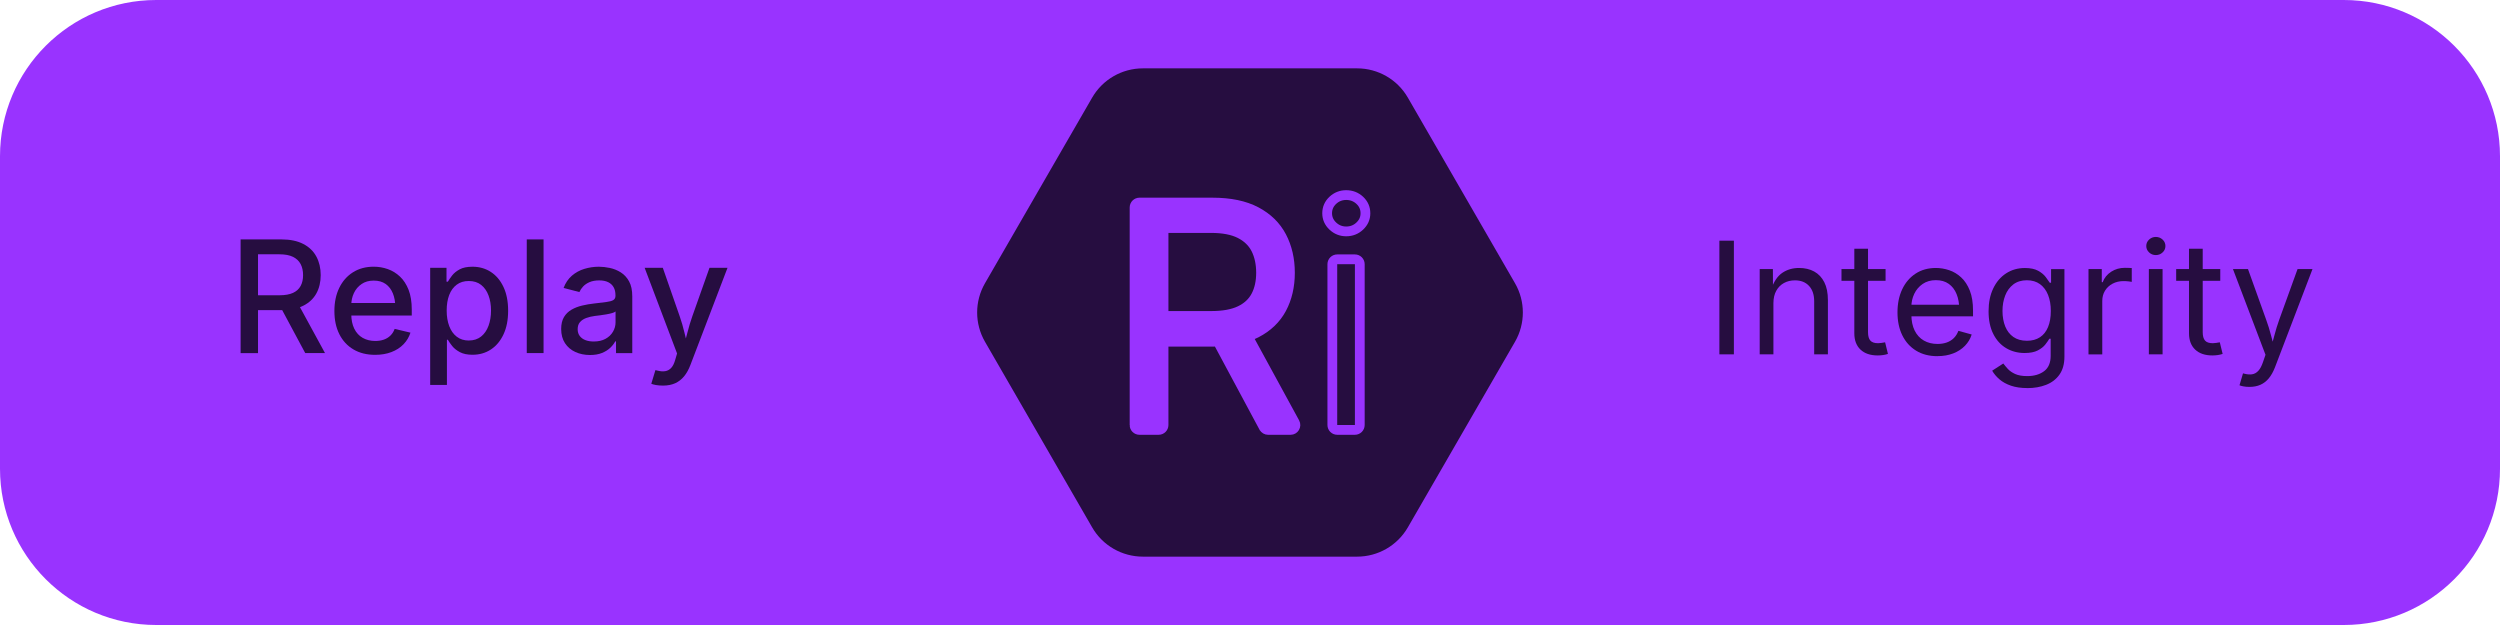
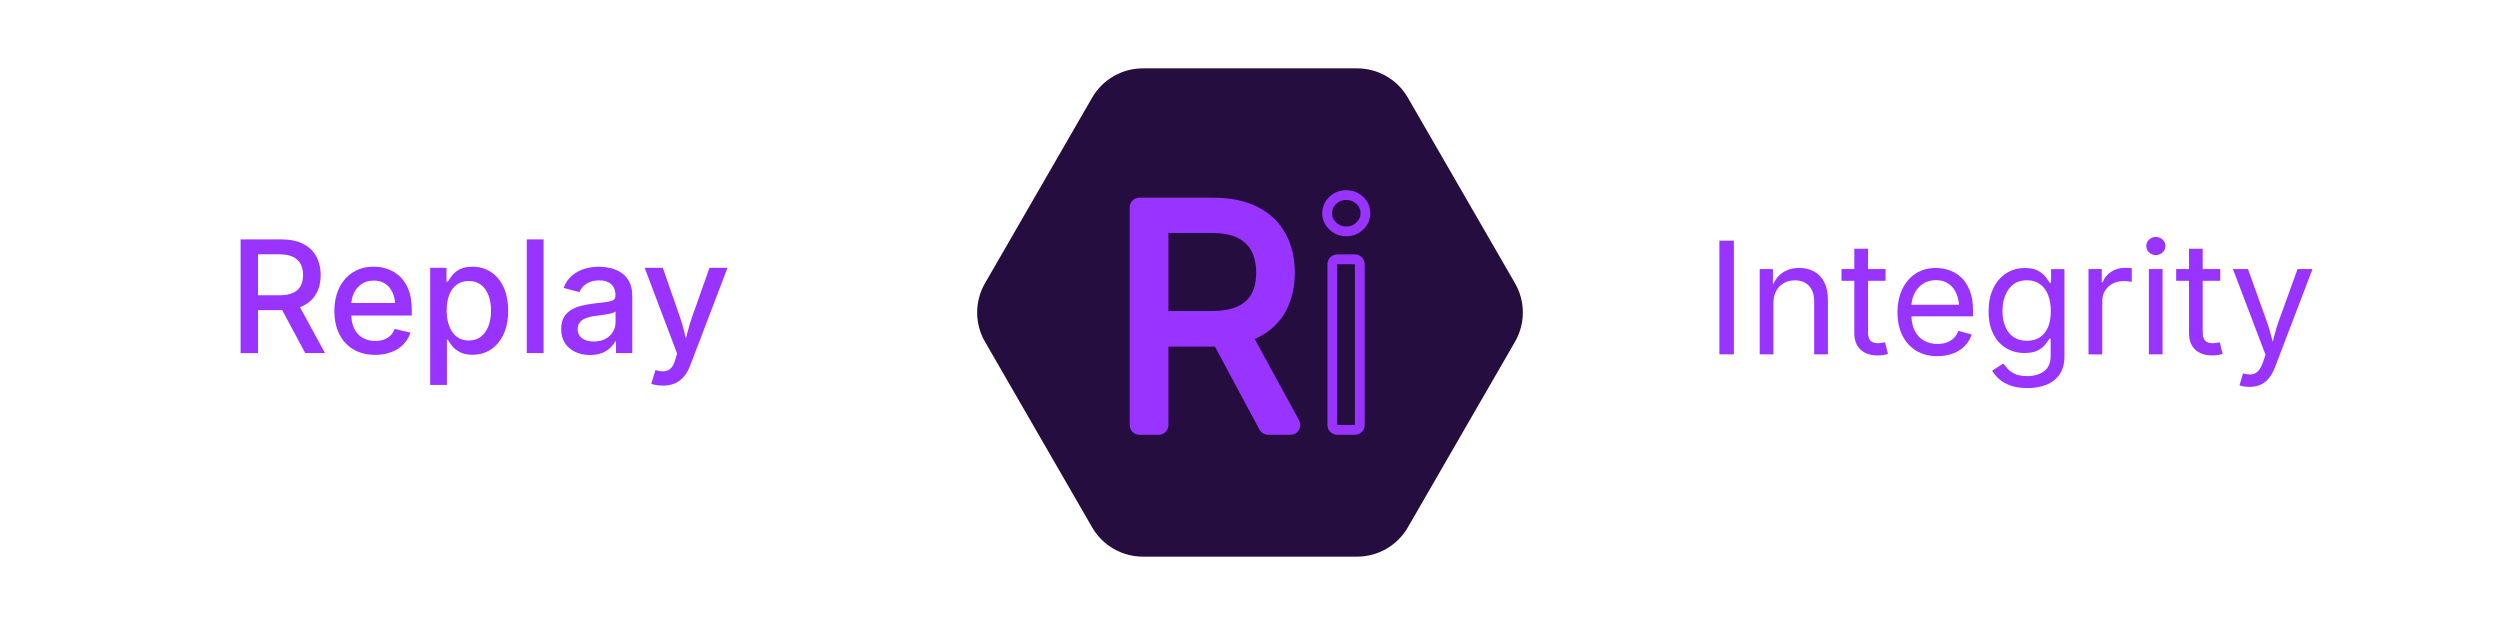
<svg xmlns="http://www.w3.org/2000/svg" id="_レイヤー_1" data-name="レイヤー 1" viewBox="0 0 1024 256">
  <defs>
    <style>
      .cls-1 {
        fill: #260d40;
      }

      .cls-2, .cls-3 {
        fill: #93f;
      }

      .cls-4 {
        fill: none;
      }

      .cls-4, .cls-3 {
        stroke: #93f;
        stroke-miterlimit: 10;
        stroke-width: 4px;
      }
    </style>
  </defs>
-   <rect class="cls-2" width="1024" height="256" rx="64" ry="64" />
  <g>
    <path class="cls-1" d="M576.66,40l43.88,76c4.29,7.43,4.29,16.57,0,24l-43.88,76c-4.29,7.43-12.21,12-20.78,12h-87.76c-8.57,0-16.5-4.57-20.78-12l-43.88-76c-4.29-7.43-4.29-16.57,0-24l43.88-76c4.29-7.43,12.21-12,20.78-12h87.76c8.57,0,16.5,4.57,20.78,12Z" />
    <g>
      <path class="cls-3" d="M464.72,174.09v-89.12c0-1.1.9-2,2-2h29.88c7.25,0,13.22,1.24,17.91,3.72,4.69,2.48,8.17,5.89,10.44,10.22,2.27,4.33,3.41,9.27,3.41,14.81s-1.14,10.44-3.41,14.69c-2.27,4.25-5.74,7.57-10.41,9.97-4.67,2.4-10.62,3.59-17.88,3.59h-25.31v-10.56h24.75c4.92,0,8.86-.72,11.84-2.16,2.98-1.44,5.16-3.48,6.53-6.12,1.38-2.65,2.06-5.78,2.06-9.41s-.69-6.93-2.06-9.66c-1.38-2.73-3.56-4.85-6.56-6.38-3-1.52-6.98-2.28-11.94-2.28h-19.38v80.69c0,1.1-.9,2-2,2h-7.88c-1.1,0-2-.9-2-2ZM517.65,175.04l-21.93-40.88h13.38l21.26,38.98c.73,1.33-.24,2.96-1.76,2.96h-9.18c-.74,0-1.41-.41-1.76-1.05Z" />
      <path class="cls-4" d="M551.41,94.78c-2.12,0-3.96-.73-5.5-2.19-1.54-1.46-2.31-3.21-2.31-5.25s.77-3.84,2.31-5.28c1.54-1.44,3.38-2.16,5.5-2.16s4.02.72,5.56,2.16c1.54,1.44,2.31,3.2,2.31,5.28s-.77,3.79-2.31,5.25c-1.54,1.46-3.4,2.19-5.56,2.19ZM545.72,174.09v-65.88c0-1.1.9-2,2-2h7.25c1.1,0,2,.9,2,2v65.88c0,1.1-.9,2-2,2h-7.25c-1.1,0-2-.9-2-2Z" />
    </g>
  </g>
  <g>
-     <path class="cls-1" d="M98.55,144.62v-46.56h16.69c3.58,0,6.57.62,8.97,1.86,2.4,1.24,4.19,2.96,5.37,5.17,1.19,2.21,1.78,4.74,1.78,7.59s-.6,5.39-1.8,7.55c-1.2,2.16-3,3.83-5.39,5.02-2.4,1.19-5.4,1.78-9,1.78h-12.53v-6.09h11.84c2.29,0,4.14-.33,5.55-.98s2.44-1.6,3.11-2.83c.67-1.23,1-2.71,1-4.44s-.33-3.26-1-4.53c-.67-1.27-1.71-2.25-3.12-2.95-1.42-.7-3.28-1.05-5.59-1.05h-8.75v40.47h-7.12ZM125.02,144.62l-11.28-21.03h7.91l11.47,21.03h-8.09Z" />
-     <path class="cls-1" d="M153.67,145.34c-3.44,0-6.41-.74-8.91-2.22-2.5-1.48-4.42-3.56-5.77-6.25s-2.02-5.84-2.02-9.47.66-6.74,1.98-9.47c1.32-2.73,3.19-4.86,5.61-6.39,2.42-1.53,5.25-2.3,8.5-2.3,2,0,3.93.33,5.78.98,1.85.66,3.52,1.68,5,3.08,1.48,1.4,2.65,3.2,3.52,5.42.86,2.22,1.3,4.91,1.3,8.08v2.44h-27.84v-5.12h24.31l-3.22,1.69c0-2.15-.33-4.04-1-5.67-.67-1.63-1.65-2.91-2.95-3.83-1.3-.92-2.93-1.38-4.89-1.38s-3.59.47-4.97,1.41-2.42,2.17-3.14,3.7-1.08,3.2-1.08,5.02v3.5c0,2.4.41,4.42,1.23,6.08.82,1.66,1.97,2.91,3.45,3.75,1.48.84,3.2,1.27,5.16,1.27,1.29,0,2.46-.18,3.5-.55,1.04-.36,1.94-.92,2.7-1.66.76-.74,1.34-1.65,1.73-2.73l6.47,1.53c-.56,1.79-1.51,3.38-2.83,4.75-1.32,1.38-2.97,2.44-4.94,3.2s-4.2,1.14-6.7,1.14Z" />
-     <path class="cls-1" d="M176.2,157.69v-48h6.69v5.69h.56c.42-.73.99-1.57,1.73-2.53.74-.96,1.77-1.8,3.09-2.52,1.32-.72,3.08-1.08,5.27-1.08,2.79,0,5.29.71,7.48,2.12,2.2,1.42,3.93,3.47,5.2,6.16,1.27,2.69,1.91,5.93,1.91,9.72s-.62,6.97-1.88,9.67c-1.25,2.7-2.97,4.77-5.17,6.22-2.2,1.45-4.71,2.17-7.55,2.17-2.1,0-3.83-.36-5.17-1.08s-2.4-1.56-3.16-2.52c-.76-.96-1.35-1.81-1.77-2.56h-.37v18.53h-6.87ZM192.02,139.47c2,0,3.68-.54,5.03-1.62,1.35-1.08,2.37-2.55,3.05-4.41.68-1.85,1.02-3.94,1.02-6.25s-.34-4.35-1.02-6.17c-.68-1.82-1.69-3.27-3.03-4.33s-3.03-1.59-5.05-1.59-3.61.51-4.97,1.52c-1.35,1.01-2.38,2.42-3.06,4.22-.69,1.8-1.03,3.92-1.03,6.36s.35,4.55,1.05,6.39c.7,1.84,1.72,3.29,3.08,4.33,1.35,1.04,3,1.56,4.94,1.56Z" />
-     <path class="cls-1" d="M222.64,98.06v46.56h-6.88v-46.56h6.88Z" />
-     <path class="cls-1" d="M241.67,145.41c-2.21,0-4.21-.41-6-1.23-1.79-.82-3.21-2.03-4.25-3.61-1.04-1.58-1.56-3.52-1.56-5.81,0-1.98.38-3.6,1.14-4.88.76-1.27,1.79-2.28,3.09-3.03,1.3-.75,2.75-1.31,4.34-1.69s3.21-.66,4.86-.84c2.06-.25,3.74-.45,5.03-.61,1.29-.16,2.24-.42,2.86-.78.61-.36.92-.95.92-1.77v-.19c0-1.31-.25-2.42-.75-3.31-.5-.9-1.25-1.59-2.23-2.08-.99-.49-2.22-.73-3.7-.73s-2.83.23-3.92.7-1.98,1.07-2.66,1.8c-.68.73-1.18,1.49-1.52,2.28l-6.47-1.69c.79-2.08,1.93-3.76,3.41-5.03,1.48-1.27,3.18-2.2,5.09-2.78,1.92-.58,3.9-.88,5.94-.88,1.42,0,2.92.17,4.5.5,1.58.33,3.07.94,4.47,1.81,1.4.88,2.53,2.1,3.41,3.69.88,1.58,1.31,3.65,1.31,6.19v23.19h-6.66v-4.78h-.34c-.46.9-1.14,1.77-2.03,2.62-.9.85-2.03,1.56-3.39,2.11-1.36.55-3,.83-4.89.83ZM243.2,139.88c1.87,0,3.48-.36,4.81-1.09,1.33-.73,2.35-1.7,3.06-2.91.71-1.21,1.06-2.49,1.06-3.84v-4.47c-.25.25-.72.47-1.42.67-.7.2-1.5.38-2.39.53-.9.16-1.76.29-2.59.39-.83.1-1.52.19-2.06.25-1.29.17-2.47.45-3.55.84-1.07.4-1.93.96-2.56,1.69-.64.73-.95,1.7-.95,2.91,0,1.1.29,2.03.86,2.78.57.75,1.35,1.31,2.33,1.69.98.38,2.11.56,3.41.56Z" />
-     <path class="cls-1" d="M266.77,157.19l1.69-5.59.78.19c1.19.31,2.25.4,3.2.25.95-.15,1.77-.59,2.47-1.33.7-.74,1.25-1.86,1.67-3.36l.75-2.56-13.28-35.09h7.44l6.91,19.84c.77,2.21,1.41,4.41,1.92,6.59.51,2.19,1.07,4.37,1.67,6.53h-2.12c.6-2.17,1.18-4.35,1.73-6.55.55-2.2,1.21-4.39,1.98-6.58l7.03-19.84h7.38l-15.19,39.78c-.71,1.88-1.58,3.44-2.61,4.69s-2.26,2.19-3.67,2.83c-1.42.63-3.06.95-4.94.95-1.08,0-2.05-.08-2.91-.23-.85-.16-1.49-.33-1.91-.52Z" />
+     <path class="cls-2" d="M98.55,144.62v-46.56h16.69c3.58,0,6.57.62,8.97,1.86,2.4,1.24,4.19,2.96,5.37,5.17,1.19,2.21,1.78,4.74,1.78,7.59s-.6,5.39-1.8,7.55c-1.2,2.16-3,3.83-5.39,5.02-2.4,1.19-5.4,1.78-9,1.78h-12.53v-6.09h11.84c2.29,0,4.14-.33,5.55-.98s2.44-1.6,3.11-2.83c.67-1.23,1-2.71,1-4.44s-.33-3.26-1-4.53c-.67-1.27-1.71-2.25-3.12-2.95-1.42-.7-3.28-1.05-5.59-1.05h-8.75v40.47h-7.12ZM125.02,144.62l-11.28-21.03h7.91l11.47,21.03h-8.09Z" />
+     <path class="cls-2" d="M153.67,145.34c-3.44,0-6.41-.74-8.91-2.22-2.5-1.48-4.42-3.56-5.77-6.25s-2.02-5.84-2.02-9.47.66-6.74,1.98-9.47c1.32-2.73,3.19-4.86,5.61-6.39,2.42-1.53,5.25-2.3,8.5-2.3,2,0,3.93.33,5.78.98,1.85.66,3.52,1.68,5,3.08,1.48,1.4,2.65,3.2,3.52,5.42.86,2.22,1.3,4.91,1.3,8.08v2.44h-27.84v-5.12h24.31l-3.22,1.69c0-2.15-.33-4.04-1-5.67-.67-1.63-1.65-2.91-2.95-3.83-1.3-.92-2.93-1.38-4.89-1.38s-3.59.47-4.97,1.41-2.42,2.17-3.14,3.7-1.08,3.2-1.08,5.02v3.5c0,2.4.41,4.42,1.23,6.08.82,1.66,1.97,2.91,3.45,3.75,1.48.84,3.2,1.27,5.16,1.27,1.29,0,2.46-.18,3.5-.55,1.04-.36,1.94-.92,2.7-1.66.76-.74,1.34-1.65,1.73-2.73l6.47,1.53c-.56,1.79-1.51,3.38-2.83,4.75-1.32,1.38-2.97,2.44-4.94,3.2s-4.2,1.14-6.7,1.14Z" />
+     <path class="cls-2" d="M176.2,157.69v-48h6.69v5.69h.56c.42-.73.99-1.57,1.73-2.53.74-.96,1.77-1.8,3.09-2.52,1.32-.72,3.08-1.08,5.27-1.08,2.79,0,5.29.71,7.48,2.12,2.2,1.42,3.93,3.47,5.2,6.16,1.27,2.69,1.91,5.93,1.91,9.72s-.62,6.97-1.88,9.67c-1.25,2.7-2.97,4.77-5.17,6.22-2.2,1.45-4.71,2.17-7.55,2.17-2.1,0-3.83-.36-5.17-1.08s-2.4-1.56-3.16-2.52c-.76-.96-1.35-1.81-1.77-2.56h-.37v18.53h-6.87ZM192.02,139.47c2,0,3.68-.54,5.03-1.62,1.35-1.08,2.37-2.55,3.05-4.41.68-1.85,1.02-3.94,1.02-6.25s-.34-4.35-1.02-6.17c-.68-1.82-1.69-3.27-3.03-4.33s-3.03-1.59-5.05-1.59-3.61.51-4.97,1.52c-1.35,1.01-2.38,2.42-3.06,4.22-.69,1.8-1.03,3.92-1.03,6.36s.35,4.55,1.05,6.39c.7,1.84,1.72,3.29,3.08,4.33,1.35,1.04,3,1.56,4.94,1.56Z" />
+     <path class="cls-2" d="M222.64,98.06v46.56h-6.88v-46.56h6.88Z" />
+     <path class="cls-2" d="M241.67,145.41c-2.21,0-4.21-.41-6-1.23-1.79-.82-3.21-2.03-4.25-3.61-1.04-1.58-1.56-3.52-1.56-5.81,0-1.98.38-3.6,1.14-4.88.76-1.27,1.79-2.28,3.09-3.03,1.3-.75,2.75-1.31,4.34-1.69s3.21-.66,4.86-.84c2.06-.25,3.74-.45,5.03-.61,1.29-.16,2.24-.42,2.86-.78.61-.36.92-.95.92-1.77v-.19c0-1.31-.25-2.42-.75-3.31-.5-.9-1.25-1.59-2.23-2.08-.99-.49-2.22-.73-3.7-.73s-2.83.23-3.92.7-1.98,1.07-2.66,1.8c-.68.73-1.18,1.49-1.52,2.28l-6.47-1.69c.79-2.08,1.93-3.76,3.41-5.03,1.48-1.27,3.18-2.2,5.09-2.78,1.92-.58,3.9-.88,5.94-.88,1.42,0,2.92.17,4.5.5,1.58.33,3.07.94,4.47,1.81,1.4.88,2.53,2.1,3.41,3.69.88,1.58,1.31,3.65,1.31,6.19v23.19h-6.66v-4.78h-.34c-.46.9-1.14,1.77-2.03,2.62-.9.85-2.03,1.56-3.39,2.11-1.36.55-3,.83-4.89.83ZM243.2,139.88c1.87,0,3.48-.36,4.81-1.09,1.33-.73,2.35-1.7,3.06-2.91.71-1.21,1.06-2.49,1.06-3.84v-4.47c-.25.25-.72.47-1.42.67-.7.2-1.5.38-2.39.53-.9.16-1.76.29-2.59.39-.83.1-1.52.19-2.06.25-1.29.17-2.47.45-3.55.84-1.07.4-1.93.96-2.56,1.69-.64.73-.95,1.7-.95,2.91,0,1.1.29,2.03.86,2.78.57.75,1.35,1.31,2.33,1.69.98.38,2.11.56,3.41.56Z" />
+     <path class="cls-2" d="M266.77,157.19l1.69-5.59.78.19c1.19.31,2.25.4,3.2.25.95-.15,1.77-.59,2.47-1.33.7-.74,1.25-1.86,1.67-3.36l.75-2.56-13.28-35.09h7.44l6.91,19.84c.77,2.21,1.41,4.41,1.92,6.59.51,2.19,1.07,4.37,1.67,6.53h-2.12c.6-2.17,1.18-4.35,1.73-6.55.55-2.2,1.21-4.39,1.98-6.58l7.03-19.84h7.38l-15.19,39.78c-.71,1.88-1.58,3.44-2.61,4.69s-2.26,2.19-3.67,2.83c-1.42.63-3.06.95-4.94.95-1.08,0-2.05-.08-2.91-.23-.85-.16-1.49-.33-1.91-.52Z" />
  </g>
  <g>
-     <path class="cls-1" d="M710.2,98.58v46.56h-5.94v-46.56h5.94Z" />
-     <path class="cls-1" d="M726.39,124.2v20.94h-5.62v-34.94h5.41l.03,8.47h-.78c1.06-3.23,2.58-5.52,4.55-6.88,1.97-1.35,4.28-2.03,6.92-2.03,2.35,0,4.42.48,6.19,1.45,1.77.97,3.15,2.43,4.14,4.38.99,1.95,1.48,4.4,1.48,7.36v22.19h-5.62v-21.72c0-2.69-.7-4.79-2.11-6.31-1.41-1.52-3.33-2.28-5.77-2.28-1.67,0-3.17.36-4.5,1.09-1.33.73-2.39,1.79-3.16,3.19-.77,1.4-1.16,3.09-1.16,5.09Z" />
-     <path class="cls-1" d="M772.33,110.2v4.81h-18.06v-4.81h18.06ZM759.52,101.89h5.62v34.19c0,1.56.32,2.7.95,3.42.63.72,1.69,1.08,3.17,1.08.35,0,.81-.04,1.36-.12.55-.08,1.06-.17,1.52-.25l1.16,4.75c-.58.21-1.25.36-1.98.47-.74.1-1.47.16-2.2.16-3.02,0-5.38-.8-7.06-2.39s-2.53-3.82-2.53-6.67v-34.62Z" />
-     <path class="cls-1" d="M793.58,145.89c-3.38,0-6.29-.75-8.73-2.25-2.45-1.5-4.33-3.59-5.66-6.28-1.32-2.69-1.98-5.82-1.98-9.41s.65-6.74,1.94-9.47c1.29-2.73,3.12-4.86,5.48-6.41,2.36-1.54,5.13-2.31,8.3-2.31,1.85,0,3.68.31,5.48.92,1.8.61,3.44,1.6,4.91,2.97,1.47,1.36,2.64,3.16,3.52,5.39.88,2.23,1.31,4.96,1.31,8.19v2.34h-27.12v-4.75h24.09l-2.62,1.75c0-2.29-.36-4.33-1.08-6.11s-1.79-3.18-3.2-4.19c-1.42-1.01-3.18-1.52-5.28-1.52s-3.91.52-5.41,1.55-2.65,2.38-3.44,4.03c-.79,1.66-1.19,3.43-1.19,5.33v3.16c0,2.58.45,4.78,1.34,6.58.9,1.8,2.15,3.17,3.77,4.09,1.61.93,3.48,1.39,5.61,1.39,1.38,0,2.62-.2,3.75-.59,1.12-.4,2.09-.99,2.91-1.8.81-.8,1.44-1.8,1.88-2.98l5.44,1.5c-.54,1.75-1.46,3.29-2.75,4.62-1.29,1.33-2.89,2.38-4.8,3.12s-4.06,1.12-6.45,1.12Z" />
-     <path class="cls-1" d="M830.36,158.95c-2.58,0-4.82-.33-6.7-.98-1.89-.66-3.45-1.53-4.7-2.61-1.25-1.08-2.24-2.26-2.97-3.53l4.56-2.94c.5.67,1.12,1.41,1.86,2.22.74.81,1.74,1.5,3,2.08,1.26.57,2.91.86,4.95.86,2.79,0,5.09-.67,6.89-2,1.8-1.33,2.7-3.44,2.7-6.31v-7h-.53c-.4.67-.95,1.46-1.67,2.38-.72.92-1.75,1.72-3.09,2.42-1.34.7-3.14,1.05-5.39,1.05-2.79,0-5.3-.66-7.53-1.98-2.23-1.32-3.99-3.25-5.28-5.8-1.29-2.54-1.94-5.63-1.94-9.28s.63-6.73,1.91-9.39c1.27-2.66,3.03-4.71,5.27-6.17,2.24-1.46,4.81-2.19,7.7-2.19,2.25,0,4.05.37,5.39,1.11,1.34.74,2.38,1.59,3.11,2.55.73.96,1.29,1.75,1.69,2.38h.53v-5.59h5.47v35.84c0,3-.68,5.45-2.03,7.36-1.35,1.91-3.18,3.31-5.48,4.2-2.3.9-4.87,1.34-7.7,1.34ZM830.2,139.58c2.12,0,3.92-.48,5.38-1.45,1.46-.97,2.56-2.36,3.31-4.19.75-1.82,1.12-4,1.12-6.55s-.37-4.66-1.11-6.55c-.74-1.89-1.84-3.36-3.3-4.44-1.46-1.07-3.26-1.61-5.41-1.61s-4.05.57-5.53,1.7c-1.48,1.14-2.59,2.65-3.33,4.55-.74,1.9-1.11,4.01-1.11,6.34s.38,4.51,1.12,6.34c.75,1.83,1.86,3.27,3.34,4.3,1.48,1.03,3.31,1.55,5.5,1.55Z" />
-     <path class="cls-1" d="M855.45,145.14v-34.94h5.44v5.38h.38c.65-1.77,1.8-3.19,3.45-4.27,1.66-1.07,3.53-1.61,5.61-1.61.42,0,.91.01,1.48.03.57.02,1.03.04,1.36.06v5.66c-.17-.04-.58-.1-1.25-.19-.67-.08-1.38-.12-2.12-.12-1.67,0-3.16.35-4.48,1.05-1.32.7-2.36,1.66-3.11,2.88s-1.12,2.62-1.12,4.2v21.88h-5.62Z" />
-     <path class="cls-1" d="M883.02,104.48c-1.06,0-1.98-.36-2.75-1.09-.77-.73-1.16-1.6-1.16-2.62s.38-1.92,1.16-2.64c.77-.72,1.69-1.08,2.75-1.08s2.01.36,2.78,1.08c.77.72,1.16,1.6,1.16,2.64s-.39,1.9-1.16,2.62c-.77.73-1.7,1.09-2.78,1.09ZM880.17,145.14v-34.94h5.62v34.94h-5.62Z" />
-     <path class="cls-1" d="M909.42,110.2v4.81h-18.06v-4.81h18.06ZM896.61,101.89h5.62v34.19c0,1.56.32,2.7.95,3.42.63.72,1.69,1.08,3.17,1.08.35,0,.81-.04,1.36-.12.55-.08,1.06-.17,1.52-.25l1.16,4.75c-.58.21-1.25.36-1.98.47-.74.1-1.47.16-2.2.16-3.02,0-5.38-.8-7.06-2.39s-2.53-3.82-2.53-6.67v-34.62Z" />
-     <path class="cls-1" d="M917.3,157.8l1.44-4.88.59.16c1.15.29,2.19.37,3.12.23.94-.14,1.78-.6,2.53-1.39.75-.79,1.41-2.02,1.97-3.69l1-2.91-13.34-35.12h6.16l7.44,20.72c.79,2.17,1.46,4.31,2,6.44.54,2.12,1.11,4.19,1.72,6.19h-2.06c.6-2,1.18-4.07,1.73-6.2.55-2.13,1.21-4.28,1.98-6.42l7.5-20.72h6.12l-15.34,40.16c-.71,1.85-1.56,3.38-2.55,4.58-.99,1.2-2.14,2.08-3.45,2.66-1.31.57-2.79.86-4.44.86-1,0-1.87-.07-2.59-.22-.73-.15-1.24-.29-1.53-.44Z" />
+     <path class="cls-2" d="M710.2,98.58v46.56h-5.94v-46.56h5.94Z" />
+     <path class="cls-2" d="M726.39,124.2v20.94h-5.62v-34.94h5.41l.03,8.47h-.78c1.06-3.23,2.58-5.52,4.55-6.88,1.97-1.35,4.28-2.03,6.92-2.03,2.35,0,4.42.48,6.19,1.45,1.77.97,3.15,2.43,4.14,4.38.99,1.95,1.48,4.4,1.48,7.36v22.19h-5.62v-21.72c0-2.69-.7-4.79-2.11-6.31-1.41-1.52-3.33-2.28-5.77-2.28-1.67,0-3.17.36-4.5,1.09-1.33.73-2.39,1.79-3.16,3.19-.77,1.4-1.16,3.09-1.16,5.09Z" />
+     <path class="cls-2" d="M772.33,110.2v4.81h-18.06v-4.81h18.06ZM759.52,101.89h5.62v34.19c0,1.56.32,2.7.95,3.42.63.72,1.69,1.08,3.17,1.08.35,0,.81-.04,1.36-.12.55-.08,1.06-.17,1.52-.25l1.16,4.75c-.58.21-1.25.36-1.98.47-.74.1-1.47.16-2.2.16-3.02,0-5.38-.8-7.06-2.39s-2.53-3.82-2.53-6.67v-34.62Z" />
+     <path class="cls-2" d="M793.58,145.89c-3.38,0-6.29-.75-8.73-2.25-2.45-1.5-4.33-3.59-5.66-6.28-1.32-2.69-1.98-5.82-1.98-9.41s.65-6.74,1.94-9.47c1.29-2.73,3.12-4.86,5.48-6.41,2.36-1.54,5.13-2.31,8.3-2.31,1.85,0,3.68.31,5.48.92,1.8.61,3.44,1.6,4.91,2.97,1.47,1.36,2.64,3.16,3.52,5.39.88,2.23,1.31,4.96,1.31,8.19v2.34h-27.12v-4.75h24.09l-2.62,1.75c0-2.29-.36-4.33-1.08-6.11s-1.79-3.18-3.2-4.19c-1.42-1.01-3.18-1.52-5.28-1.52s-3.91.52-5.41,1.55-2.65,2.38-3.44,4.03c-.79,1.66-1.19,3.43-1.19,5.33v3.16c0,2.58.45,4.78,1.34,6.58.9,1.8,2.15,3.17,3.77,4.09,1.61.93,3.48,1.39,5.61,1.39,1.38,0,2.62-.2,3.75-.59,1.12-.4,2.09-.99,2.91-1.8.81-.8,1.44-1.8,1.88-2.98l5.44,1.5c-.54,1.75-1.46,3.29-2.75,4.62-1.29,1.33-2.89,2.38-4.8,3.12s-4.06,1.12-6.45,1.12Z" />
+     <path class="cls-2" d="M830.36,158.95c-2.58,0-4.82-.33-6.7-.98-1.89-.66-3.45-1.53-4.7-2.61-1.25-1.08-2.24-2.26-2.97-3.53l4.56-2.94c.5.67,1.12,1.41,1.86,2.22.74.81,1.74,1.5,3,2.08,1.26.57,2.91.86,4.95.86,2.79,0,5.09-.67,6.89-2,1.8-1.33,2.7-3.44,2.7-6.31v-7h-.53c-.4.67-.95,1.46-1.67,2.38-.72.92-1.75,1.72-3.09,2.42-1.34.7-3.14,1.05-5.39,1.05-2.79,0-5.3-.66-7.53-1.98-2.23-1.32-3.99-3.25-5.28-5.8-1.29-2.54-1.94-5.63-1.94-9.28s.63-6.73,1.91-9.39c1.27-2.66,3.03-4.71,5.27-6.17,2.24-1.46,4.81-2.19,7.7-2.19,2.25,0,4.05.37,5.39,1.11,1.34.74,2.38,1.59,3.11,2.55.73.96,1.29,1.75,1.69,2.38h.53v-5.59h5.47v35.84c0,3-.68,5.45-2.03,7.36-1.35,1.91-3.18,3.31-5.48,4.2-2.3.9-4.87,1.34-7.7,1.34ZM830.2,139.58c2.12,0,3.92-.48,5.38-1.45,1.46-.97,2.56-2.36,3.31-4.19.75-1.82,1.12-4,1.12-6.55s-.37-4.66-1.11-6.55c-.74-1.89-1.84-3.36-3.3-4.44-1.46-1.07-3.26-1.61-5.41-1.61s-4.05.57-5.53,1.7c-1.48,1.14-2.59,2.65-3.33,4.55-.74,1.9-1.11,4.01-1.11,6.34s.38,4.51,1.12,6.34c.75,1.83,1.86,3.27,3.34,4.3,1.48,1.03,3.31,1.55,5.5,1.55Z" />
+     <path class="cls-2" d="M855.45,145.14v-34.94h5.44v5.38h.38c.65-1.77,1.8-3.19,3.45-4.27,1.66-1.07,3.53-1.61,5.61-1.61.42,0,.91.01,1.48.03.57.02,1.03.04,1.36.06v5.66c-.17-.04-.58-.1-1.25-.19-.67-.08-1.38-.12-2.12-.12-1.67,0-3.16.35-4.48,1.05-1.32.7-2.36,1.66-3.11,2.88s-1.12,2.62-1.12,4.2v21.88h-5.62Z" />
+     <path class="cls-2" d="M883.02,104.48c-1.06,0-1.98-.36-2.75-1.09-.77-.73-1.16-1.6-1.16-2.62s.38-1.92,1.16-2.64c.77-.72,1.69-1.08,2.75-1.08s2.01.36,2.78,1.08c.77.72,1.16,1.6,1.16,2.64s-.39,1.9-1.16,2.62c-.77.73-1.7,1.09-2.78,1.09ZM880.17,145.14v-34.94h5.62v34.94h-5.62Z" />
+     <path class="cls-2" d="M909.42,110.2v4.81h-18.06v-4.81h18.06ZM896.61,101.89h5.62v34.19c0,1.56.32,2.7.95,3.42.63.72,1.69,1.08,3.17,1.08.35,0,.81-.04,1.36-.12.55-.08,1.06-.17,1.52-.25l1.16,4.75c-.58.21-1.25.36-1.98.47-.74.1-1.47.16-2.2.16-3.02,0-5.38-.8-7.06-2.39s-2.53-3.82-2.53-6.67v-34.62Z" />
+     <path class="cls-2" d="M917.3,157.8l1.44-4.88.59.16c1.15.29,2.19.37,3.12.23.94-.14,1.78-.6,2.53-1.39.75-.79,1.41-2.02,1.97-3.69l1-2.91-13.34-35.12h6.16l7.44,20.72c.79,2.17,1.46,4.31,2,6.44.54,2.12,1.11,4.19,1.72,6.19h-2.06c.6-2,1.18-4.07,1.73-6.2.55-2.13,1.21-4.28,1.98-6.42l7.5-20.72h6.12l-15.34,40.16c-.71,1.85-1.56,3.38-2.55,4.58-.99,1.2-2.14,2.08-3.45,2.66-1.31.57-2.79.86-4.44.86-1,0-1.87-.07-2.59-.22-.73-.15-1.24-.29-1.53-.44Z" />
  </g>
</svg>
